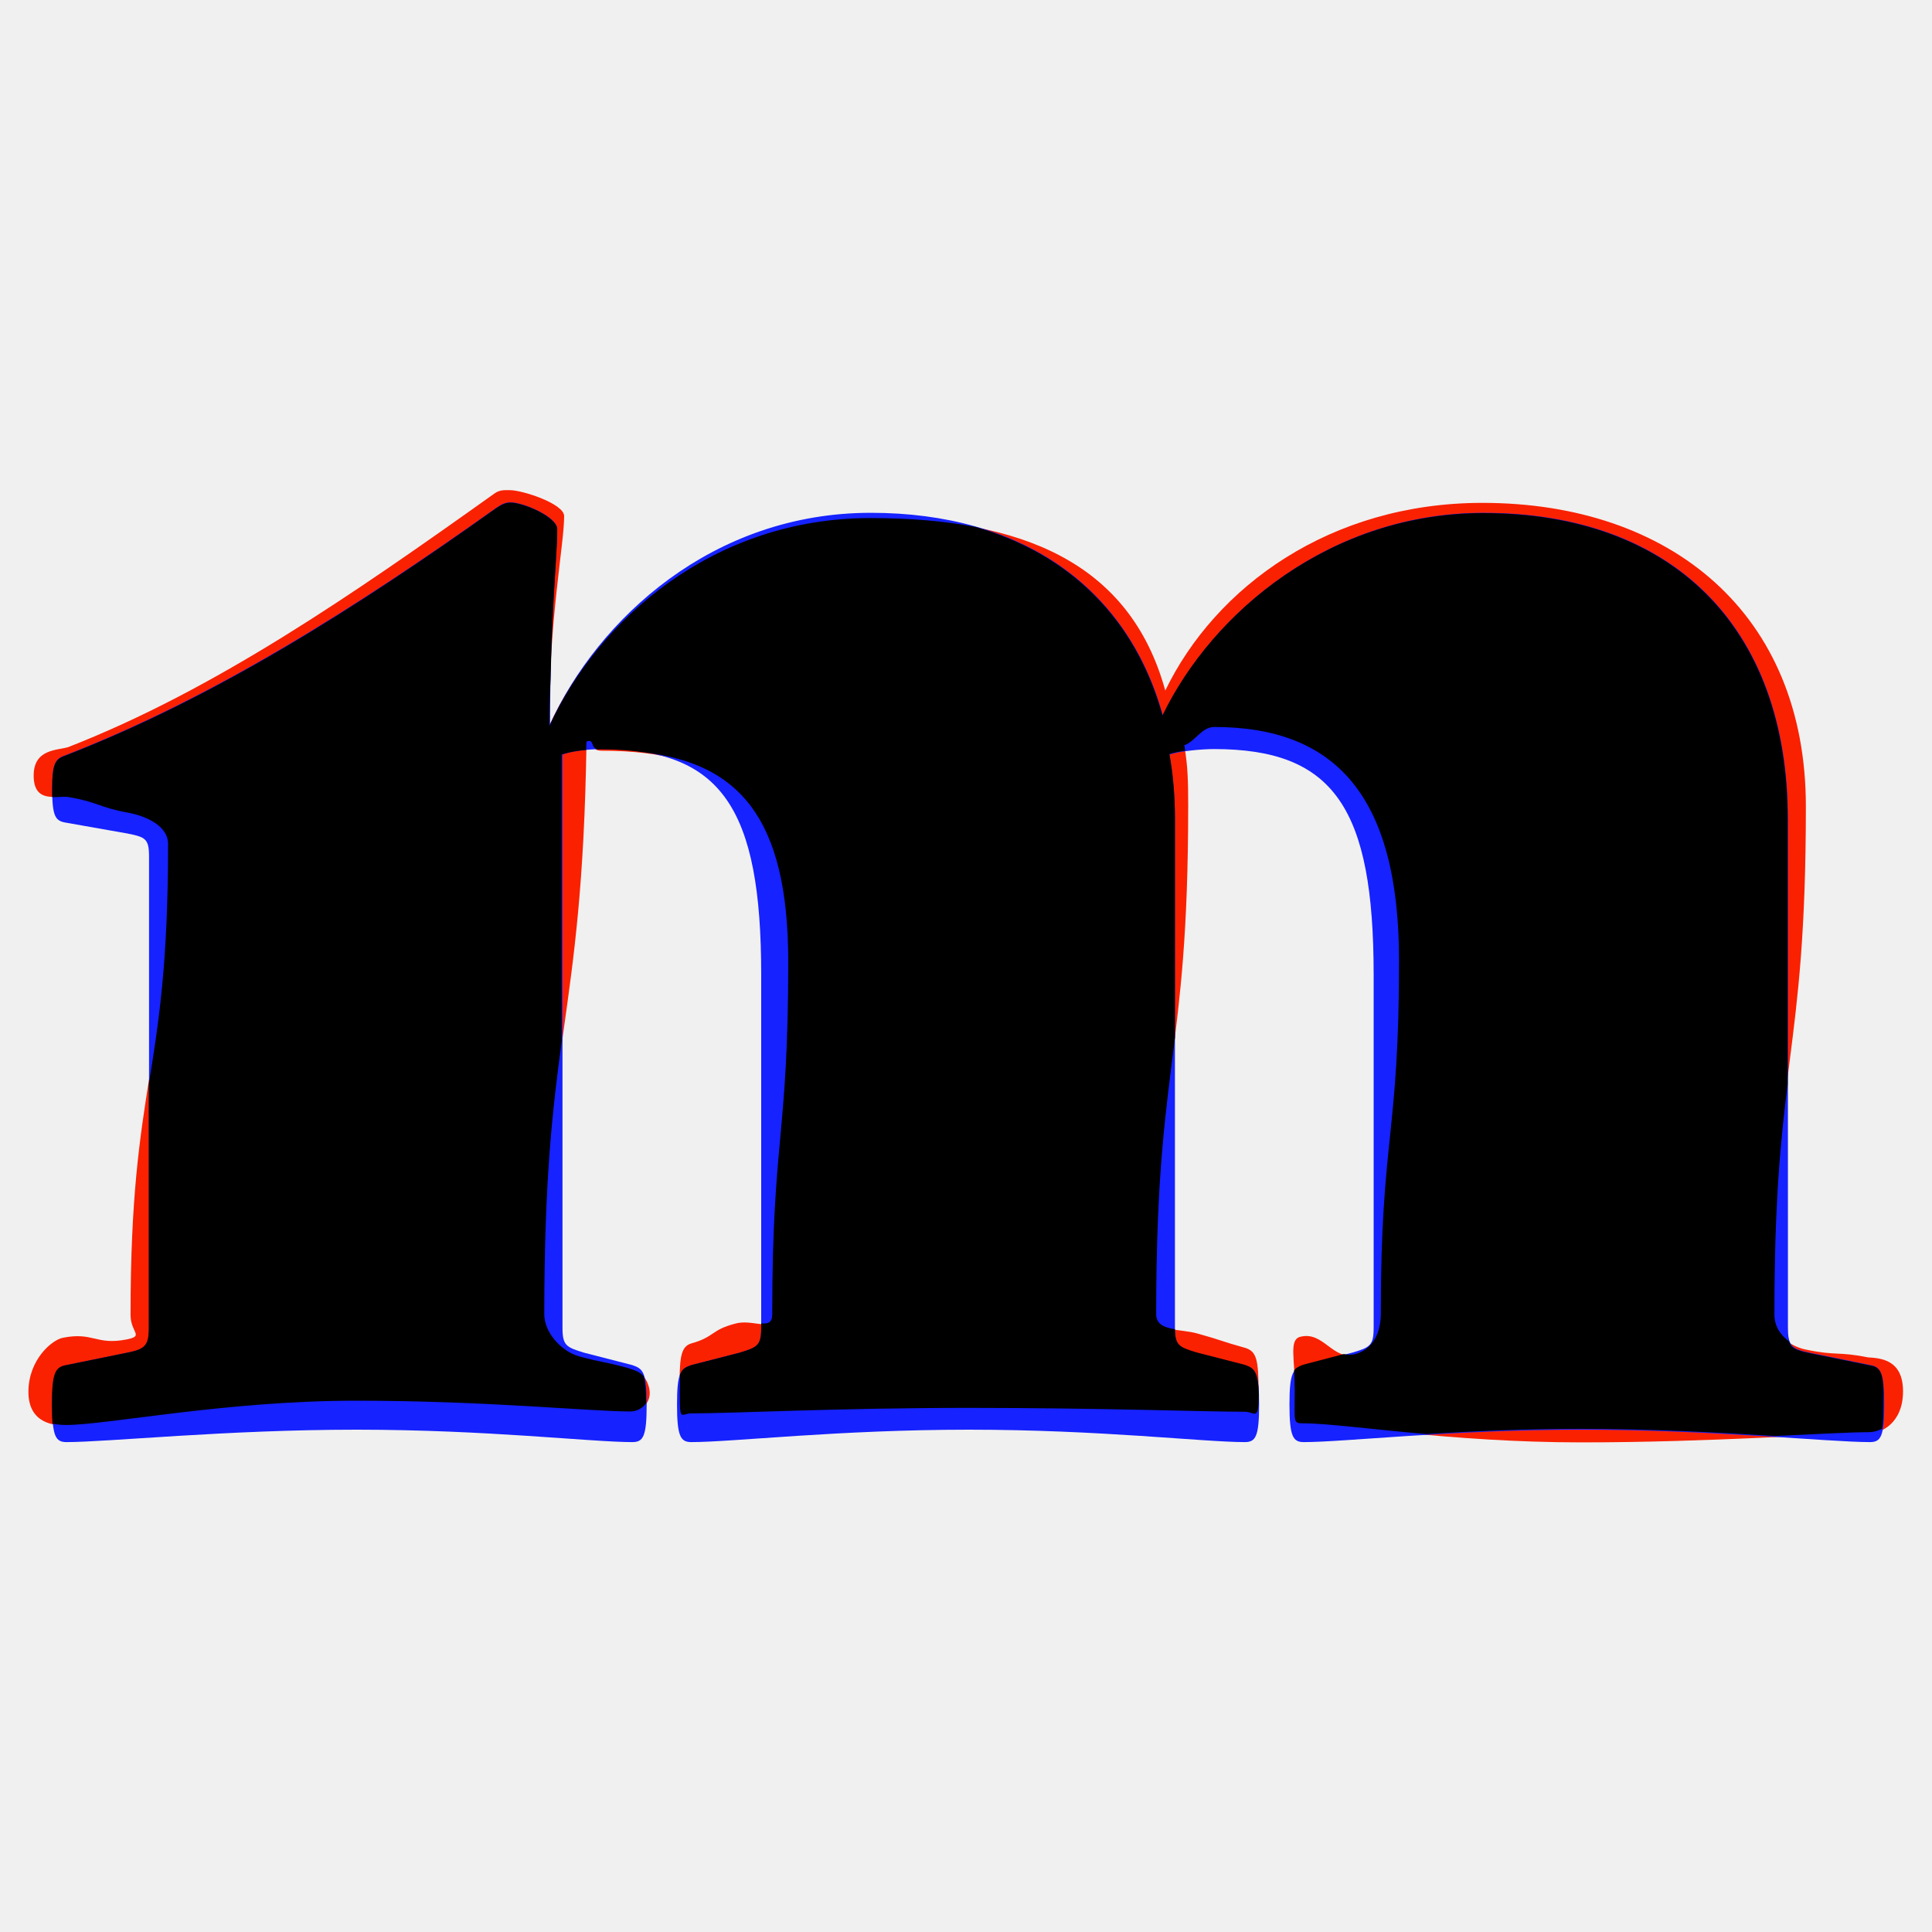
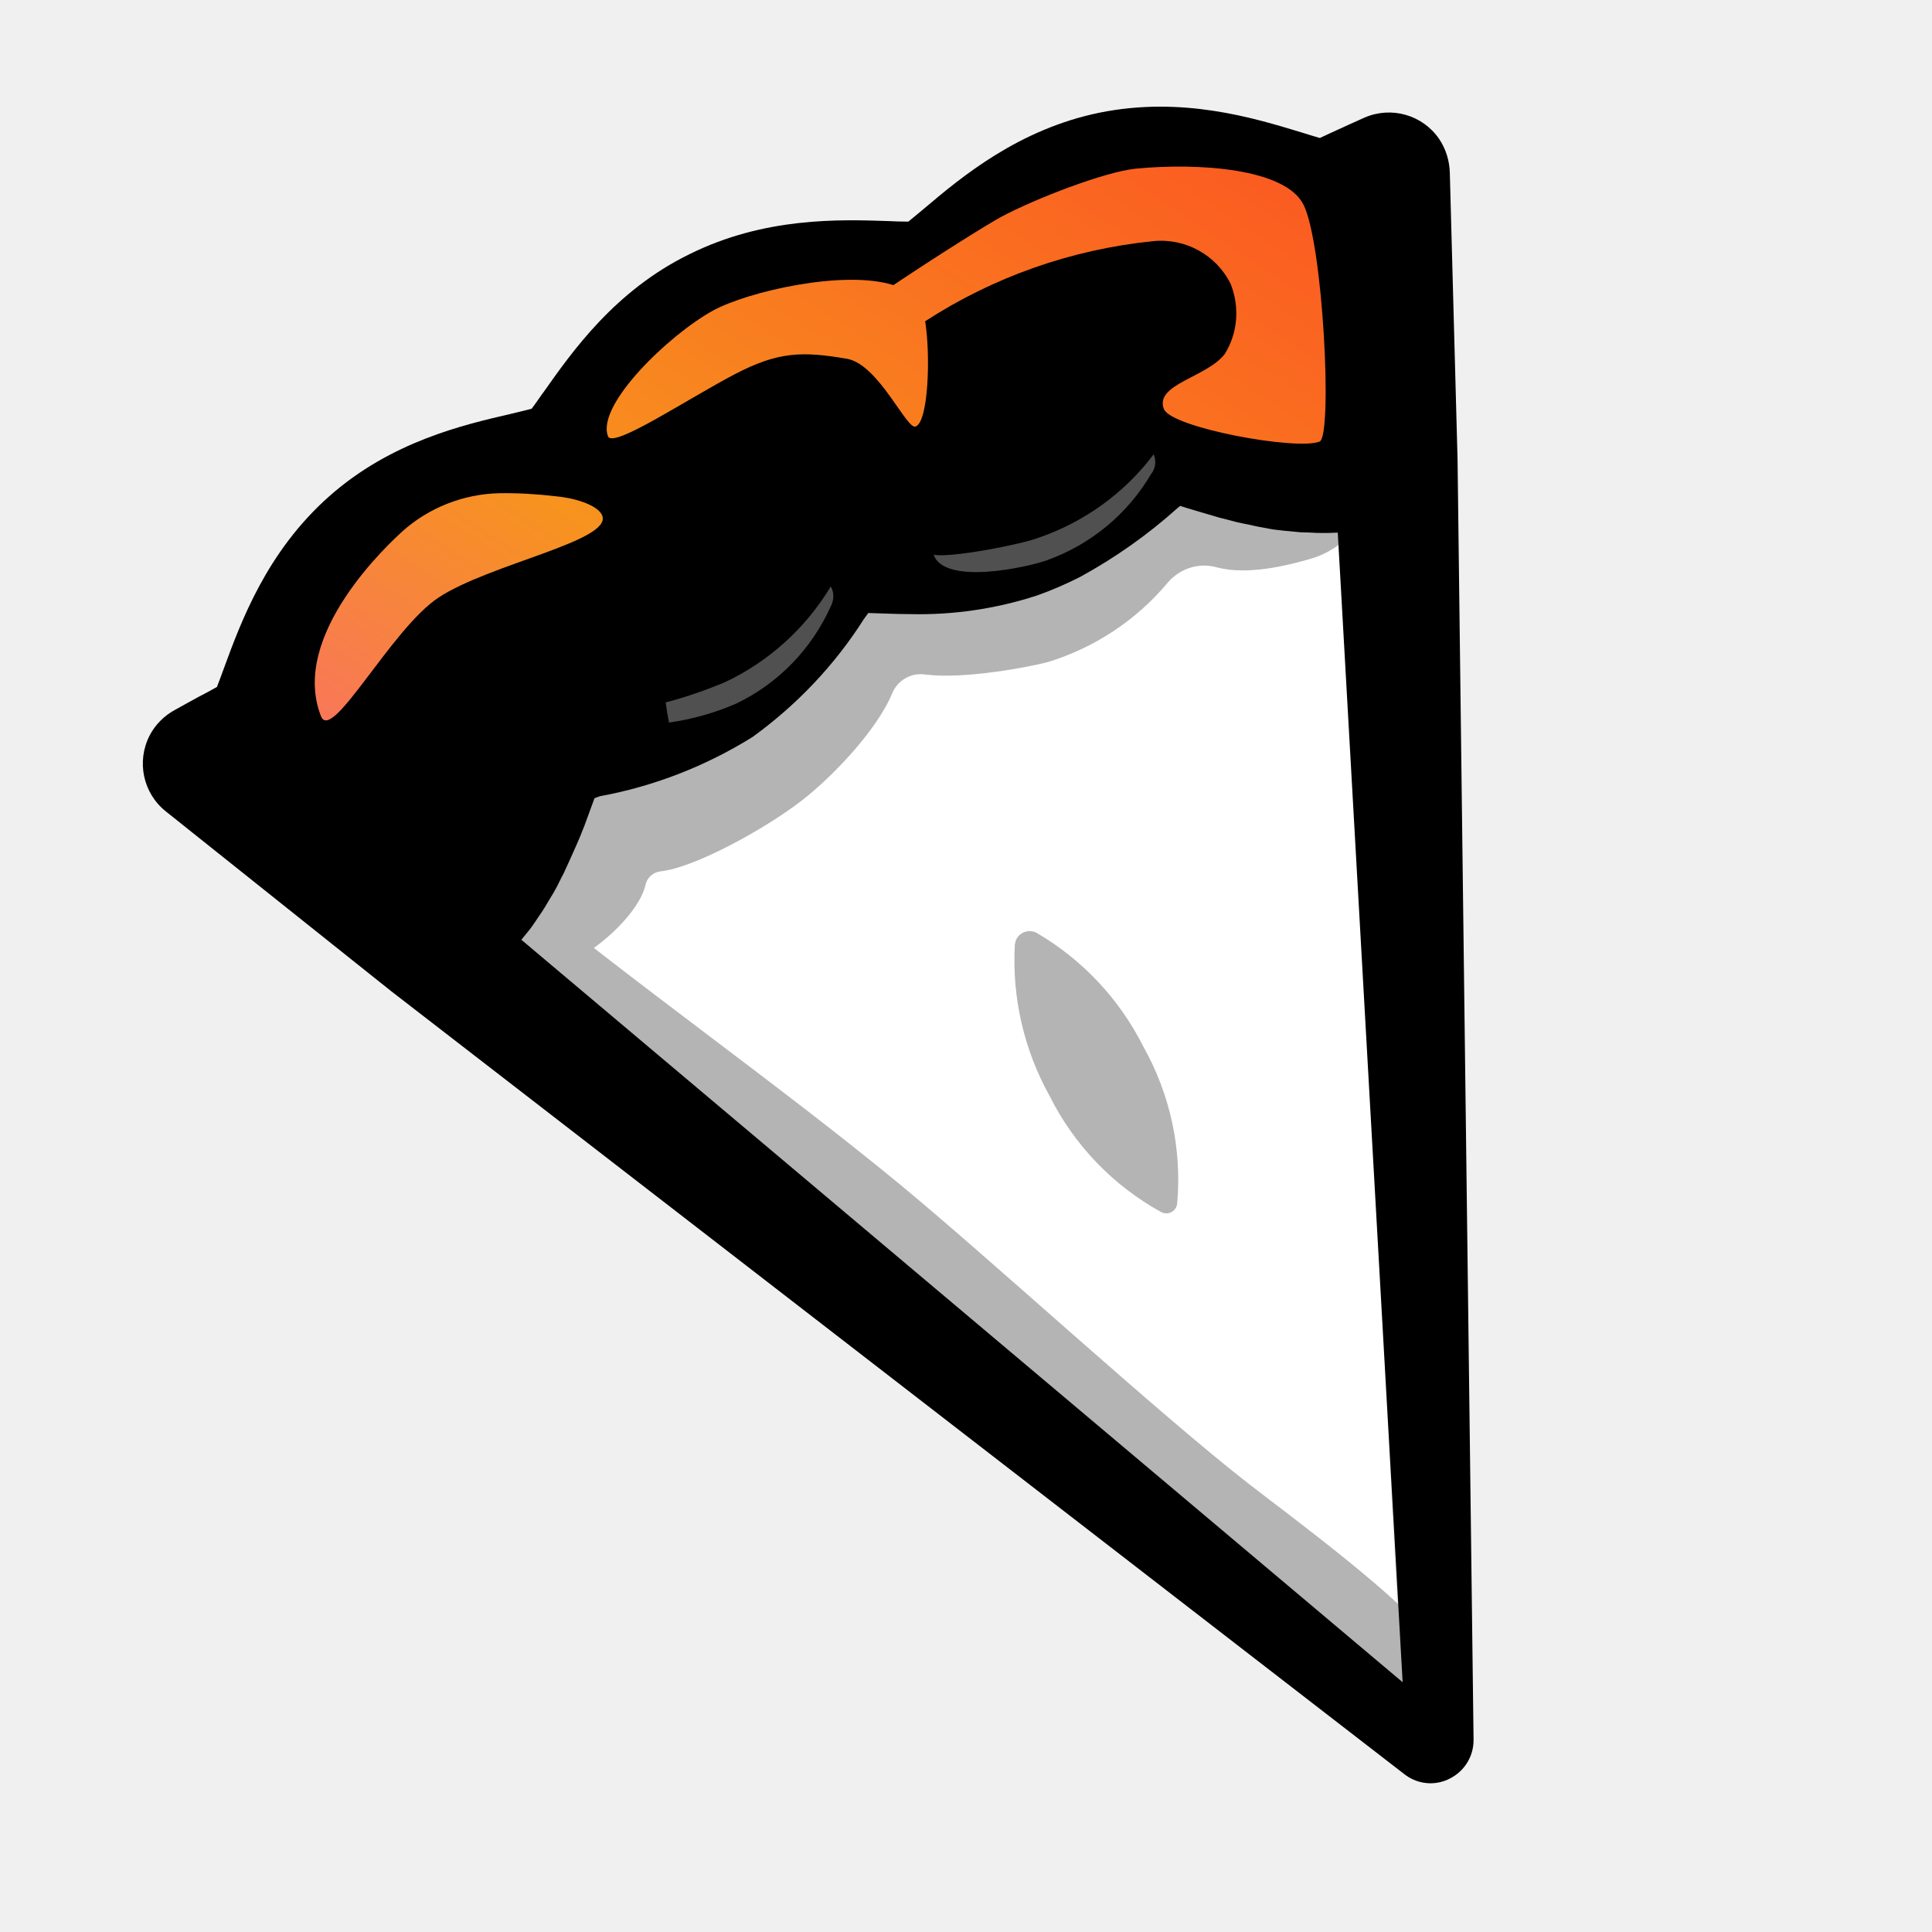
<svg xmlns="http://www.w3.org/2000/svg" version="1.1" id="Layer_1" x="0px" y="0px" viewBox="0 0 700 700" style="enable-background:new 0 0 700 700;" xml:space="preserve">
  <style type="text/css">
- 	.st0{fill:#F92100;}
- 	.st1{fill:#1622FF;}
+ 	.st0{fill:#FFFFFF;}
+ 	.st1{fill:#B4B4B4;}
+ 	.st2{fill:#505050;}
+ 	.st3{fill:url(#SVGID_1_);}
+ 	.st4{fill:url(#SVGID_00000042723848982298474080000016985976311921309374_);}
</style>
-   <g>
-     <path class="st0" d="M689.5,504.1c0,11.7-8.1,15.2-12,15.2c-14.9,0-57.1,3.3-104.5,3.3c-47.4,0-85.7-6.6-100.6-6.6   c-3.9,0-3.2-0.2-3.2-11.9s-2.2-18.4,1.7-19.7c8.7-2.4,11.8,8.8,20.5,6.4c6.5-1.9,8.9-8.2,8.9-14.6c0-63.9,6.6-63.9,6.6-127.8   c0-60.3-23.5-84.7-67-84.7c-4.5,0-6.9,5.3-10.8,6.6c1.3,7.1,1.4,13.3,1.4,21.7c0,92.1-11.7,92.1-11.7,184.3c0,6.5,8.7,5,15.2,6.9   c8.7,2.4,8.6,2.8,17.3,5.2c3.9,1.3,4.7,4.1,4.7,15.8s-1.3,7.6-5.1,7.6c-14.9,0-52.6-1.4-99.9-1.4s-85.7,2-100.6,2   c-3.9,0-4.2,3.6-4.2-8.1s0.2-16.2,4.1-17.5c8.7-2.4,7.2-4.9,16-7.2c6.5-1.9,13.4,3.3,13.4-3.2c0-63.9,5.8-63.9,5.8-127.8   c0-60.3-24.1-76.6-67.6-76.6c-4.5,0-2.1-4.3-5.4-3.1c-1.6,103.8-15.2,103.7-15.2,207.5c0,6.5,6,13.2,12.5,15.2   c8.7,2.4,8.9,1.8,17.6,4.2c3.9,1.3,6.5,2,7.8,7.1c1.2,5.2-2.9,8.7-6.8,8.7c-14.9,0-52-3.9-99.4-3.9s-90.2,8.8-105.1,8.8   c-3.9,0-13.6-0.5-13.6-12.2s8.6-18.9,12.5-19.6c11-2.2,12,2.8,23.1,0.6c6.5-1.3,1.4-2.4,1.4-8.9c0-85.3,13.4-85.3,13.4-170.7   c0-6.5-7.7-10-14.2-11.3c-11-2-10.7-3.7-21.8-5.7c-3.9-0.6-12.5,2.7-12.5-7.7c0-9.7,8.6-9.1,12.5-10.3c53.2-20.8,102.7-55,154.6-92   c1.9-1.3,3.6-1.1,5.5-1.1c4.5,0,19.6,4.9,19.6,9.4c0,10.4-5.5,37.1-5.5,76.1c17.5-38.3,59.2-75.3,116.3-75.3   c54.5,0,94.1,15.6,107,62.4c18.2-37.6,59.7-68,114.9-68c68.1,0,117.2,39.9,117.2,110c0,92.1-11.7,92.1-11.7,184.3   c0,6.5,5.4,11.2,11.8,12.5c11,2.3,11.4,0.6,22.4,2.8C681.1,492.1,689.5,492.4,689.5,504.1z" />
-     <path class="st1" d="M682.7,508.9c0,11.7-1.3,13.6-5.2,13.6c-14.9,0-57.1-4.5-104.5-4.5c-47.4,0-85.7,4.5-100.6,4.5   c-3.9,0-5.2-2-5.2-13.6c0-11.7,1.3-13,5.2-14.3l17.5-4.5c6.5-1.9,7.8-2.6,7.8-9.1V353.2c0-60.3-14.3-81.8-57.8-81.8   c-4.5,0-12.3,0.7-16.2,2c1.3,7.1,2,14.9,2,23.4V481c0,6.5,1.3,7.1,7.8,9.1l17.5,4.5c3.9,1.3,5.2,2.6,5.2,14.3   c0,11.7-1.3,13.6-5.2,13.6c-14.9,0-52.6-4.5-99.9-4.5s-85.7,4.5-100.6,4.5c-3.9,0-5.2-2-5.2-13.6c0-11.7,1.3-13,5.2-14.3l17.5-4.5   c6.5-1.9,7.8-2.6,7.8-9.1V353.2c0-60.3-14.3-81.8-57.7-81.8c-4.5,0-11,0.7-14.3,2V481c0,6.5,1.3,7.1,7.8,9.1l17.5,4.5   c3.9,1.3,5.2,2.6,5.2,14.3c0,11.7-1.3,13.6-5.2,13.6c-14.9,0-52.6-4.5-99.9-4.5s-90.2,4.5-105.1,4.5c-3.9,0-5.2-2-5.2-13.6   c0-11.7,1.3-13.6,5.2-14.3l22.1-4.5c6.5-1.3,7.8-2.6,7.8-9.1V310.4c0-6.5-1.3-7.1-7.8-8.4l-22.1-3.9c-3.9-0.6-5.2-1.9-5.2-12.3   c0-9.7,1.3-11,5.2-12.3c53.2-20.8,103.8-52.6,155.7-89.5c1.9-1.3,3.2-2,5.2-2c4.5,0,16.9,5.2,16.9,9.7c0,10.4-2.6,31.8-2.6,70.7   c17.5-38.3,59-76.6,116.2-76.6c54.5,0,92.8,26.6,105.8,73.3c18.2-37.6,61-73.3,116.2-73.3c68.1,0,110.3,40.9,110.3,111V481   c0,6.5,1.3,7.8,7.8,9.1l22.1,4.5C681.4,495.3,682.7,497.3,682.7,508.9z" />
-     <path d="M677.5,494.7l-22.1-4.5c-4.4-0.9-6.4-1.7-7.2-4.2c-3.2-2.3-5.3-5.6-5.3-9.7c0-40.4,2.2-63,4.8-83.5v-95.9   c0-70.1-42.2-111-110.3-111c-55.2,0-98,35.7-116.2,73.3c-9.7-34.9-33.6-58.6-67.8-68.3c-11.6-2.2-24.3-3.2-38-3.2   c-57.1,0-98.8,37-116.3,75.3c0-6.1,0.1-11.9,0.4-17.4c0.6-28.4,2.4-45,2.4-53.8c0-4.5-12.3-9.7-16.9-9.7c-1.9,0-3.2,0.7-5.2,2   c-51.9,37-102.5,68.8-155.7,89.5c-3.9,1.3-5.2,2.6-5.2,12.3c0,1,0,2,0,2.9c2.2,0.1,4.4-0.3,6,0c11,1.9,10.7,3.7,21.8,5.7   c6.5,1.3,14.2,4.8,14.2,11.3c0,43.9-3.5,65.2-7,87.1V481c0,6.5-1.3,7.8-7.8,9.1l-22.1,4.5c-3.9,0.7-5.2,2.6-5.2,14.3   c0,2.8,0.1,5.1,0.2,6.9c1.9,0.4,3.7,0.5,4.9,0.5c14.9,0,57.8-8.8,105.1-8.8c47.4,0,84.5,3.9,99.4,3.9c2.2,0,4.4-1.1,5.7-3   c0-4.9-0.3-7.9-0.9-9.8c-1.4-1.6-3.4-2.2-5.9-3c-8.7-2.4-8.9-1.8-17.6-4.2c-6.5-1.9-12.5-8.7-12.5-15.2c0-48.6,3-74.4,6.3-98.8   v-104c2.1-0.8,5.5-1.4,8.9-1.7c0-1,0-2,0.1-3c2.8-1.1,1.4,1.9,3.8,2.8c0.6,0,1.1,0,1.6,0c5.6,0,10.8,0.4,15.5,1.1   c33.7,4,52.2,23,52.2,75.8c0,63.9-5.8,63.9-5.8,127.8c0,3.1-1.6,3.5-4,3.3v1.5c0,6.5-1.3,7.1-7.8,9.1l-17.5,4.5   c-2,0.7-3.3,1.3-4.1,3.4c0,1.8-0.1,3.7-0.1,6c0,11.7,0.3,8.1,4.2,8.1c14.9,0,53.2-2,100.6-2s85,1.4,99.9,1.4c3.7,0,5,3.8,5.1-6.3   c-0.3-8.4-1.7-9.5-5.1-10.7l-17.5-4.5c-6.3-1.9-7.7-2.6-7.8-8.4c-3.8-0.6-6.8-1.7-6.8-5.5c0-51.3,3.6-74.1,6.8-100.1v-79.4   c0-8.4-0.7-16.2-2-23.4c1.5-0.5,3.5-0.9,5.7-1.2c-0.1-0.7-0.2-1.3-0.3-2c3.9-1.3,6.3-6.6,10.8-6.6c43.5,0,67,24.4,67,84.7   c0,63.9-6.6,63.9-6.6,127.8c0,6.5-2.5,12.7-8.9,14.6c-1.7,0.5-3.2,0.4-4.5,0.1l-14.5,3.8c-1.5,0.5-2.6,1-3.5,2.1   c0.1,2.2,0.2,4.6,0.2,7.3c0,11.7-0.7,11.9,3.2,11.9c8.4,0,24,2.1,44.5,3.9c16.1-1,35.2-1.9,56-1.9c26.2,0,50.8,1.4,70.1,2.6   c15.6-0.7,27.7-1.4,34.4-1.4c1.3,0,2.9-0.4,4.6-1.2c0.4-2,0.5-4.9,0.5-9.1C682.7,497.3,681.4,495.3,677.5,494.7z" />
-   </g>
+   <path class="st0" d="M507.3,608.1L185.5,340.6c0.8-0.9,1.5-1.9,2.3-2.9c0.9-1.2,1.9-2.3,2.7-3.5c0.8-1.1,1.5-2.2,2.3-3.3  c0.8-1.1,1.6-2.3,2.3-3.4c0.7-1.1,1.3-2.2,2-3.4c0.7-1.1,1.4-2.2,2-3.3c0.6-1.1,1.2-2.3,1.8-3.4c0.6-1.1,1.1-2.1,1.7-3.2  c0.6-1.2,1.1-2.3,1.6-3.5c0.5-1,0.9-2,1.4-3c0.5-1.2,1-2.4,1.5-3.5c0.4-0.9,0.8-1.8,1.1-2.7c0.5-1.2,0.9-2.4,1.4-3.5  c0.3-0.8,0.6-1.6,0.9-2.4c0.7-1.9,1.4-3.7,2-5.5c0.3-0.9,0.8-2.1,1.2-3.3c1.1-0.3,2.2-0.5,3.2-0.7c19.4-3.5,37.9-10.7,54.6-21.2  c15.8-11.4,29.2-25.7,39.7-42.1c0.6-0.9,1.4-2,2.3-3.2c1.5,0,2.9,0.1,4,0.1c3.8,0.1,7.9,0.3,12.3,0.3c15.3,0.4,30.6-1.8,45.2-6.6  c5.3-1.8,10.5-4.1,15.5-6.7c12.3-6.7,23.9-14.9,34.4-24.2c0.7-0.6,1.5-1.3,2.4-2c1.2,0.4,2.4,0.7,3.4,1c3,0.9,6.3,1.9,9.7,2.9  c0.7,0.2,1.3,0.4,1.9,0.6c1.2,0.3,2.5,0.7,3.8,1c0.9,0.2,1.8,0.5,2.7,0.7c1.2,0.3,2.5,0.6,3.8,0.8c1,0.2,2.1,0.5,3.1,0.7  c1.2,0.2,2.5,0.4,3.8,0.6c1.2,0.2,2.4,0.4,3.6,0.6c1.2,0.2,2.5,0.3,3.8,0.4c1.3,0.1,2.6,0.3,4,0.4c1.2,0.1,2.5,0.1,3.8,0.2  c1.4,0.1,2.9,0.2,4.4,0.2c1.2,0,2.5-0.1,3.7-0.1c1.4,0,2.8,0,4.3-0.1L507.3,608.1z" />
+   <path class="st1" d="M178.7,323.9c10.9,13.2,13.8,31.7,29.1,24.1c10.2-5.1,23.9-17.6,26.1-27.5c0.6-2.6,2.8-4.5,5.5-4.8  c12.1-1.3,37.4-15.1,50.9-25.5c10.8-8.3,27.3-25.3,33-39.1c2-4.7,6.9-7.5,12-6.7c14.2,1.8,37.8-2.8,44.3-4.5  c17-5.2,32.1-15.2,43.5-28.8c4.4-5.2,11.4-7.4,17.9-5.5c11.2,2.9,25.7-0.8,33-2.9c10.5-2.7,18.8-10.6,22.1-20.8  c3.1-12.2-30.6-23.2-43.2-23.4c-12.6-0.2-24.1,6.7-36.4,9.6c-11.1,2.6-22.8,1.8-34,4c-13,2.6-25,9-37,14.4l-45.1,20.9  c-22,10.6-44.7,20.2-65.8,32.6c-13.4,7.9-26.1,17-38.8,26c-9,5.4-16.6,12.8-22.2,21.7C168.7,299.7,170.5,313.6,178.7,323.9z" />
+   <path class="st1" d="M325.9,429c32.3,26.6,93.4,82.8,126.4,108.5c12.8,10,59.4,44.2,66.3,57.2c6.9,13.1-2.7,15.8-17.1,19.2  c-81.4-53.2-299.8-245.4-317.3-262c-7.5-7.1-3.9-36.4,1.6-31.9C229.4,356,282.2,393,325.9,429z" />
+   <path d="M521.4,50.3c-6-8.7-17.3-11.9-27-7.7c-3.3,1.5-6.5,2.9-9.7,4.4c-1.5,0.7-4.2,1.9-6.5,3c-2.4-0.7-5-1.5-6.9-2.1  c-17.1-5.2-43-13.1-72.8-7.1c-29.4,6-50,23.2-63.6,34.7c-1.2,1-3.7,3.1-5.8,4.8c-2.5,0-5.4-0.1-7.1-0.2c-17.9-0.6-45-1.5-72.2,12  c-27,13.2-42.5,35.3-52.8,49.9l-0.6,0.8c-1,1.4-2.4,3.5-3.8,5.3c-2.7,0.7-5.7,1.4-7.3,1.8c-17.3,4-43.5,10-66,29.9  c-22.7,20.1-32,45.5-38.2,62.4c-0.5,1.3-1.5,4.2-2.5,6.7c-2.3,1.3-4.9,2.7-6.5,3.5c-2.7,1.5-5.7,3.1-8.7,4.8  c-3.9,2.1-7.2,5.4-9.2,9.3c-4.8,9.4-2.4,20.9,5.9,27.5l81.6,65.1l367.1,283.7c4.2,3.3,9.7,4.2,14.7,2.4c0.6-0.2,1.2-0.5,1.8-0.8  c5.4-2.7,8.7-8.2,8.6-14.2l-5.8-463.7l-2.8-103.8C525.2,58.3,523.9,54,521.4,50.3z M217.3,288.5c19.6-3.6,38.4-10.9,55.4-21.5  c16-11.6,29.7-26,40.3-42.7l1.6-2.2l2.9,0.1c3.7,0.1,7.8,0.3,12.1,0.3c15.6,0.4,31.2-1.9,46-6.7c5.4-1.9,10.7-4.2,15.8-6.8  c12.6-6.9,24.4-15.2,35.1-24.8l1.1-0.9l2.2,0.7c3,0.9,6.3,1.9,9.8,2.9l2,0.6c0.9,0.2,1.9,0.5,2.8,0.7l3.8,1c0.9,0.2,1.9,0.4,2.8,0.6  l2,0.4c0.7,0.2,1.5,0.3,2.2,0.5c0.9,0.2,1.8,0.3,2.7,0.5l2.1,0.4c0.9,0.2,1.8,0.3,2.7,0.4c0.9,0.1,1.8,0.2,2.7,0.3l2.2,0.2  c1,0.1,2,0.2,3,0.3c0.9,0.1,1.7,0.1,2.6,0.1l2.3,0.1c1.1,0.1,2.2,0.1,3.4,0.1c0.8,0,1.6,0,2.5,0l2.7-0.1c0.2,0,0.4,0,0.6,0  l23.5,416.5l-319.3-269l0,0l1.7-2.1c0.7-0.8,1.3-1.6,1.9-2.4c0.6-0.8,1.1-1.6,1.6-2.3l1.4-2.1c0.6-0.8,1.1-1.6,1.6-2.4  c0.5-0.8,1-1.6,1.5-2.5l1.2-2c0.5-0.8,1-1.6,1.4-2.4c0.5-0.8,0.9-1.7,1.3-2.5l1-2c0.4-0.7,0.8-1.5,1.1-2.2c0.4-0.9,0.8-1.7,1.2-2.6  l0.9-2c0.3-0.7,0.6-1.3,0.9-2c0.4-0.9,0.8-1.8,1.2-2.7l0.7-1.6c0.3-0.6,0.5-1.3,0.8-1.9c0.5-1.2,0.9-2.4,1.4-3.5l3.7-10.1  L217.3,288.5z" />
+   <path class="st2" d="M301,212.5c-9.1,15.1-22.4,27.2-38.4,34.7c-7,2.9-14.1,5.4-21.4,7.3c0.3,2.5,0.7,4.9,1.2,7.3  c8.4-1.2,16.6-3.5,24.4-6.9c15.2-7.3,27.3-19.8,34.2-35.2C302.2,217.4,302.3,214.7,301,212.5z" />
+   <path class="st2" d="M379.3,203c15.9-5.7,29.2-16.7,37.8-31.3c1.6-2,1.9-4.7,0.9-7.1c-10.6,14.1-25.2,24.6-41.9,30.3  c-5.9,2.3-31.5,7.3-37.8,6.1C342.2,212.2,372.4,205.5,379.3,203z" />
+   <linearGradient id="SVGID_1_" gradientUnits="userSpaceOnUse" x1="757.99" y1="751.949" x2="-249.528" y2="82.834" gradientTransform="matrix(0.9194 -0.3933 -0.3933 -0.9194 166.5971 811.3748)">
+     <stop offset="0" style="stop-color:#FF1D25" />
+     <stop offset="0.17" style="stop-color:#FC4F22" />
+     <stop offset="0.415" style="stop-color:#F7931E" />
+     <stop offset="0.662" style="stop-color:#F94AB7" />
+     <stop offset="0.776" style="stop-color:#FA27FF" />
+     <stop offset="1" style="stop-color:#4A08FF" />
+   </linearGradient>
+   <path class="st3" d="M411.6,61.1c-11.3,1.1-36.8,11-48.9,17.5c-4.5,2.4-23.2,14.1-39,24.7c-18.1-5.7-53,2.4-65.5,9.3  c-15.9,8.8-42.3,34.2-37.9,45.5c1.8,4.5,28.7-13.5,45.9-22.5c15.7-8.2,24.4-8.4,40.7-5.6c11.5,2,21.8,26.2,24.9,24.5  c4.6-1.8,5.4-25.8,3.4-38.1c24.8-16.1,53-26,82.4-29c11.7-1.3,23.1,4.9,28.3,15.5c3.3,8.3,2.6,17.7-2.1,25.3  c-6.4,8.5-25.6,11-22.1,20c2.7,6.8,48.1,15.1,56.4,11.8c4.8-1.9,1.3-72.2-5.9-86C465.5,61.1,434.5,58.9,411.6,61.1z" />
+   <linearGradient id="SVGID_00000122700118020600817780000014970369428528905893_" gradientUnits="userSpaceOnUse" x1="690.232" y1="853.976" x2="-317.286" y2="184.86" gradientTransform="matrix(0.9194 -0.3933 -0.3933 -0.9194 166.5971 811.3748)">
+     <stop offset="0" style="stop-color:#FF1D25" />
+     <stop offset="0.17" style="stop-color:#FC4F22" />
+     <stop offset="0.415" style="stop-color:#F7931E" />
+     <stop offset="0.662" style="stop-color:#F94AB7" />
+     <stop offset="0.776" style="stop-color:#FA27FF" />
+     <stop offset="1" style="stop-color:#4A08FF" />
+   </linearGradient>
+   <path style="fill:url(#SVGID_00000122700118020600817780000014970369428528905893_);" d="M201.3,179.8c-6.8-0.8-13.6-1.2-20.4-1.1  c-13,0.3-25.5,5.2-35.2,13.9c-4.2,3.9-41,37.4-29.4,66.9c3.9,9.9,25.5-31.7,42.6-43c18.5-12.2,62.9-20.5,59.3-29.7  C216.6,182.8,207.5,180.3,201.3,179.8z" />
+   <path class="st1" d="M380.3,397.1c8.9,17.8,23,32.5,40.5,42.1c2,1,4.3,0.2,5.3-1.7c0.2-0.4,0.3-0.9,0.4-1.3  c1.8-19.8-2.5-39.7-12.3-57.1c-8.6-17.1-22-31.4-38.6-41.1c-2.6-1.4-5.9-0.4-7.3,2.2c-0.3,0.6-0.5,1.3-0.6,2  C366.6,361.3,371,380.4,380.3,397.1z" />
</svg>
